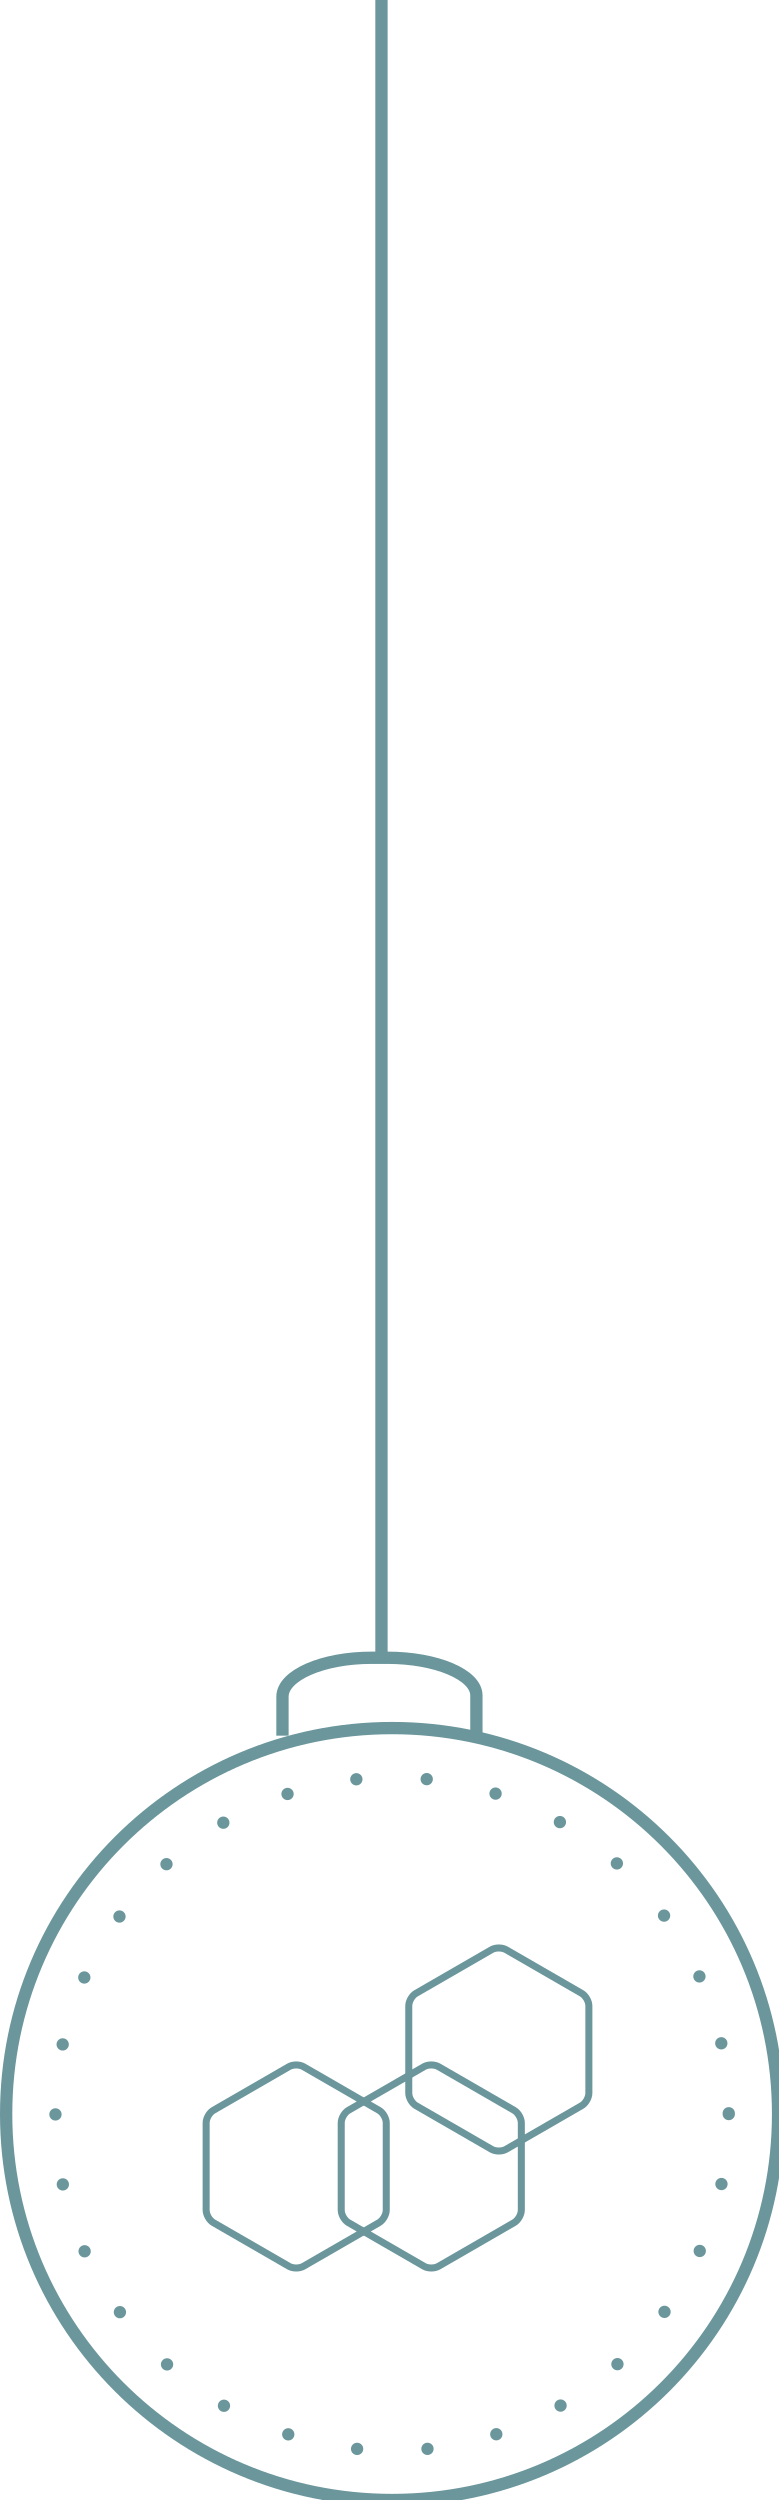
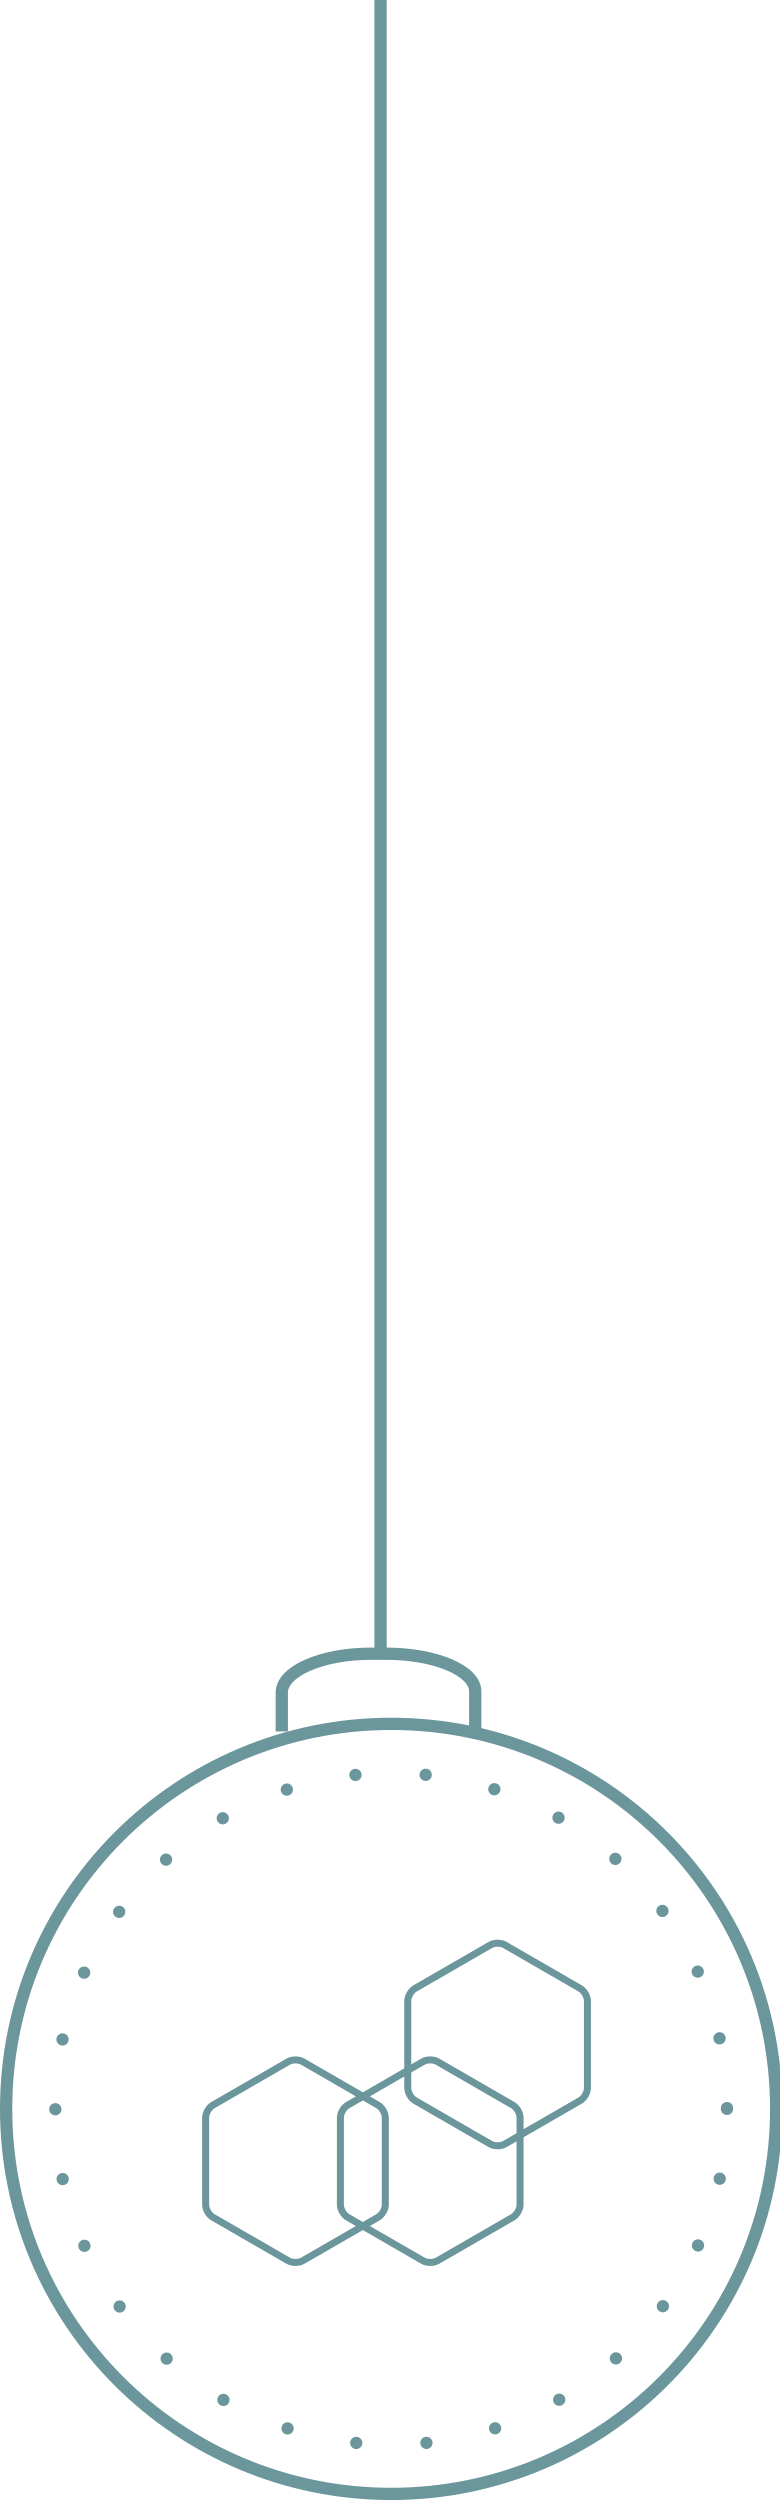
- <svg xmlns="http://www.w3.org/2000/svg" version="1.1" id="Layer_1" x="0px" y="0px" viewBox="0 0 133.503 428.951" style="enable-background:new 0 0 133.503 428.951;" xml:space="preserve">
+ <svg xmlns="http://www.w3.org/2000/svg" version="1.1" id="Layer_1" x="0px" y="0px" viewBox="0 0 134 430" style="enable-background:new 0 0 133.503 428.951;" xml:space="preserve">
  <g style="opacity:0.6;">
    <g>
      <g>
        <path style="fill:none;stroke:#07505A;stroke-width:2.11;stroke-miterlimit:10;" d="M48.467,297.807c0,0,0-3.008,0-6.684     s6.876-6.684,15.28-6.684h2.713c8.404,0,15.28,2.91,15.28,6.466s0,6.466,0,6.466" />
      </g>
      <line style="fill:none;stroke:#07505A;stroke-width:2.11;stroke-miterlimit:10;" x1="65.453" y1="284.413" x2="65.453" y2="0" />
      <path style="fill:none;stroke:#07505A;stroke-width:1.206;stroke-miterlimit:10;" d="M58.547,379.205l0.001-14.96    c0-0.792,0.562-1.765,1.247-2.161l2.615-1.51l-10.34-5.97c-0.686-0.396-1.809-0.396-2.495,0l-12.956,7.48    c-0.686,0.396-1.248,1.368-1.248,2.161l-0.001,14.96c0,0.792,0.562,1.765,1.248,2.161l12.956,7.481    c0.686,0.396,1.809,0.396,2.495,0l10.34-5.97l-2.615-1.51C59.109,380.97,58.547,379.998,58.547,379.205z" />
      <path style="fill:none;stroke:#07505A;stroke-width:1.206;stroke-miterlimit:10;" d="M99.791,342.012l-12.956-7.48    c-0.686-0.396-1.81-0.396-2.495,0l-12.956,7.48c-0.686,0.396-1.248,1.369-1.248,2.161v11.94l2.615-1.51    c0.686-0.396,1.809-0.396,2.495,0l12.956,7.48c0.686,0.396,1.248,1.368,1.248,2.161v3.02l10.341-5.97    c0.686-0.396,1.247-1.369,1.247-2.161v-14.96C101.039,343.381,100.477,342.409,99.791,342.012z" />
      <path style="fill:none;stroke:#07505A;stroke-width:1.206;stroke-miterlimit:10;" d="M84.34,368.775l-12.956-7.48    c-0.686-0.396-1.248-1.369-1.248-2.161v-3.02l-7.726,4.461l2.616,1.51c0.686,0.396,1.247,1.368,1.247,2.161v14.96    c0,0.792-0.562,1.765-1.248,2.161l-2.615,1.51l10.341,5.97c0.686,0.396,1.809,0.396,2.495,0l12.956-7.481    c0.686-0.396,1.248-1.368,1.248-2.161v-11.941l-2.616,1.51C86.149,369.171,85.026,369.171,84.34,368.775z" />
      <circle style="fill:none;stroke:#07505A;stroke-width:2.11;stroke-miterlimit:10;" cx="67.279" cy="362.728" r="66.224" />
      <g>
        <circle style="fill:none;stroke:#07505A;stroke-width:2.11;stroke-linecap:round;stroke-miterlimit:10;stroke-dasharray:0,12.095;" cx="67.279" cy="362.728" r="57.764" />
      </g>
    </g>
  </g>
</svg>
